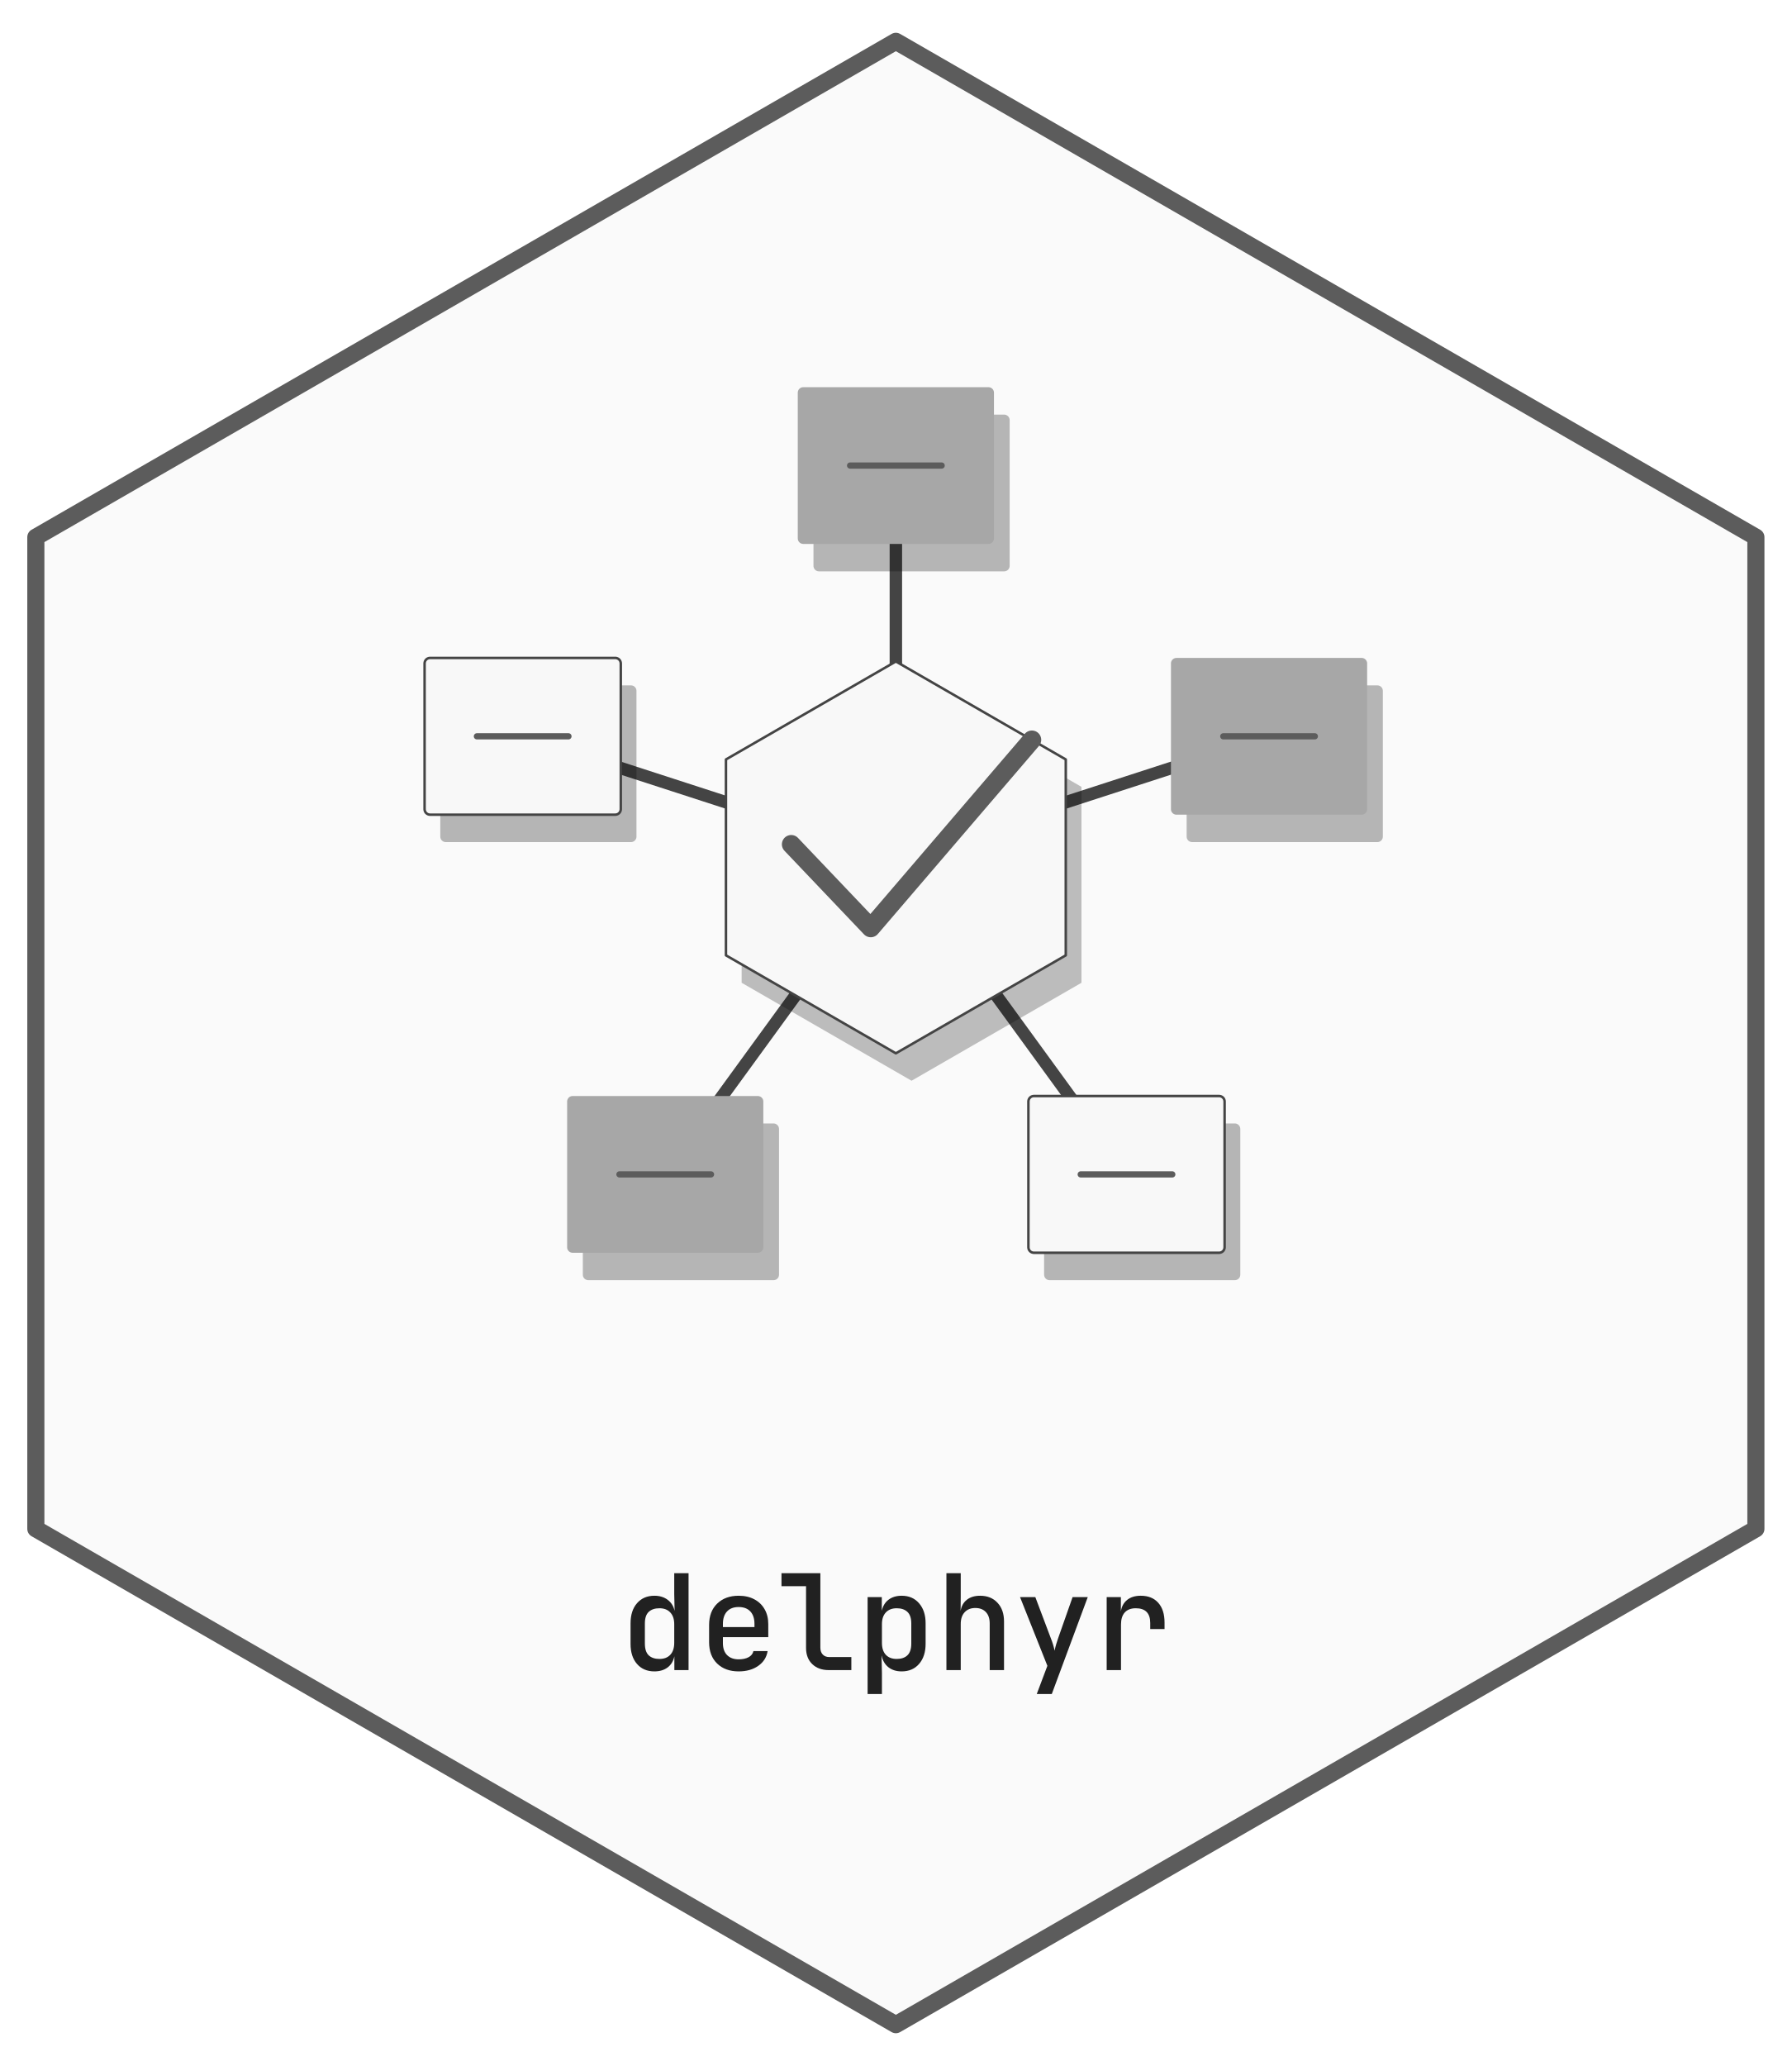
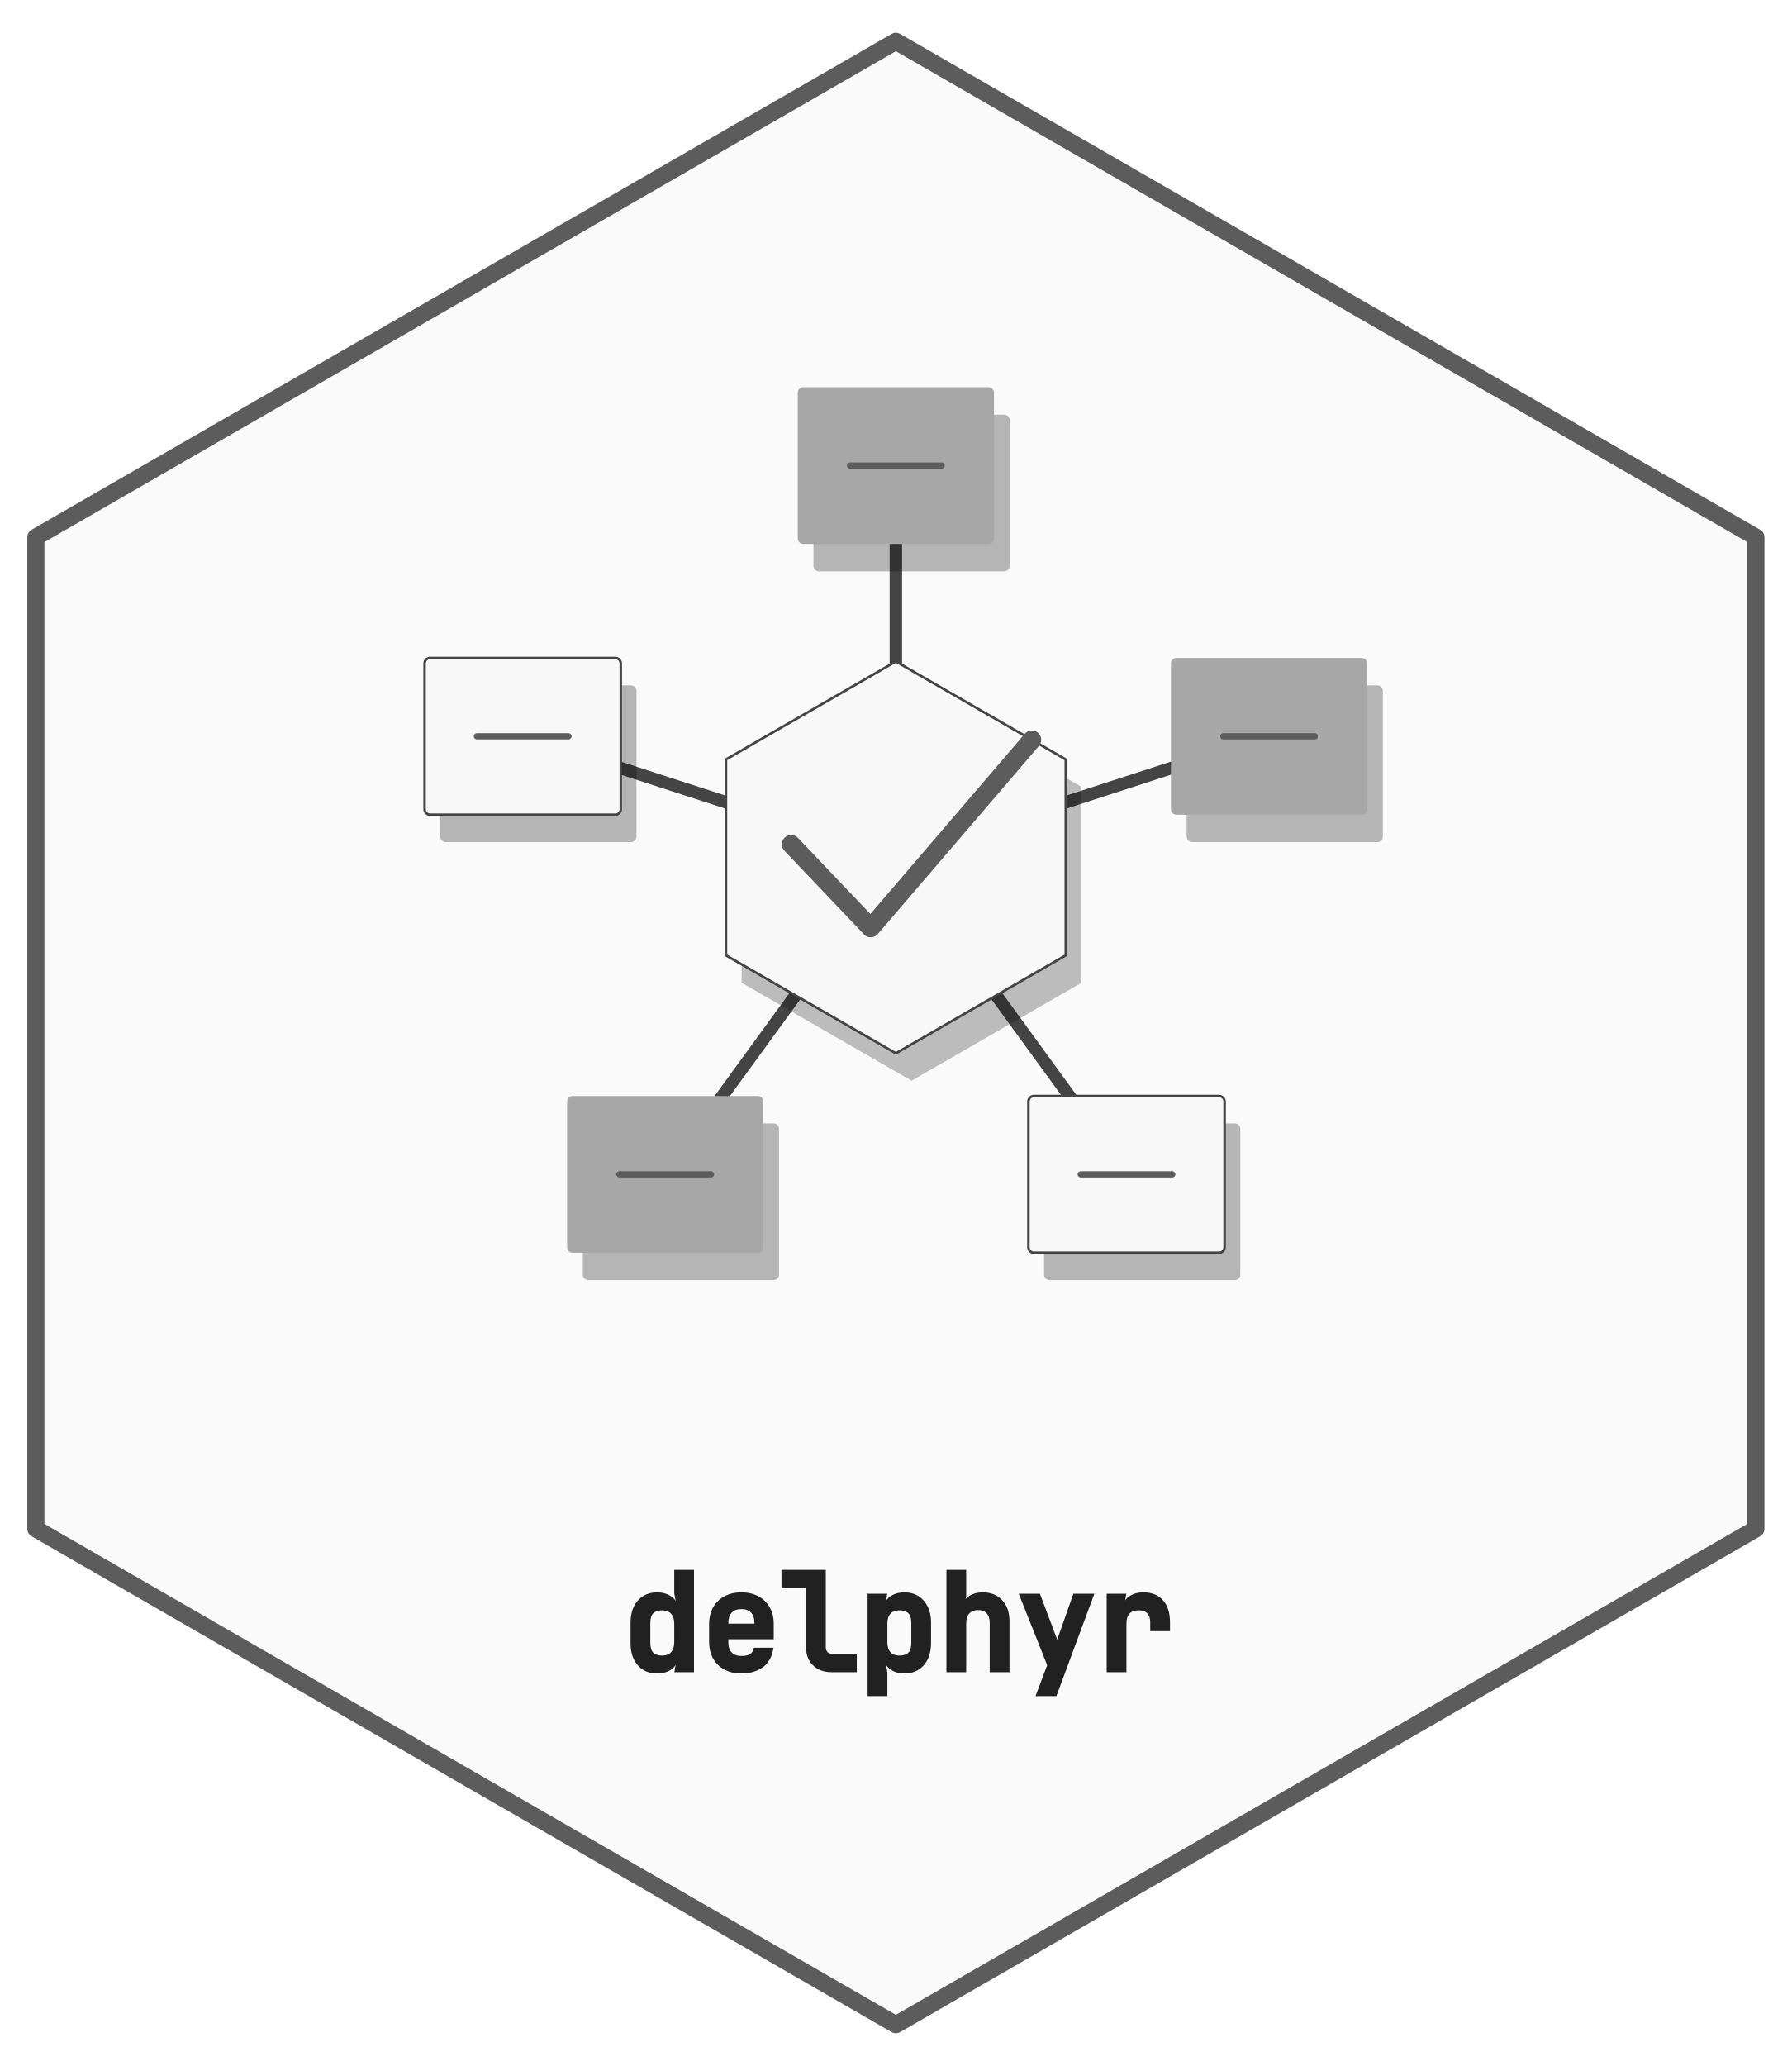
- <svg xmlns="http://www.w3.org/2000/svg" xmlns:xlink="http://www.w3.org/1999/xlink" width="432pt" height="498pt" viewBox="0 0 432 498">
+ <svg xmlns="http://www.w3.org/2000/svg" xmlns:xlink="http://www.w3.org/1999/xlink" width="432" height="498" viewBox="0 0 432 498">
  <defs>
    <g>
      <g id="glyph-0-0">
-         <path d="M 8.281 0.312 C 6.531 0.312 5.133 -0.281 4.094 -1.469 C 3.051 -2.664 2.531 -4.273 2.531 -6.297 L 2.531 -11.266 C 2.531 -13.316 3.051 -14.938 4.094 -16.125 C 5.133 -17.32 6.531 -17.922 8.281 -17.922 C 9.539 -17.922 10.602 -17.598 11.469 -16.953 C 12.332 -16.316 12.895 -15.422 13.156 -14.266 L 13.062 -18.344 L 13.062 -23.359 L 16.516 -23.359 L 16.516 0 L 13.094 0 L 13.094 -3.328 C 12.852 -2.172 12.312 -1.273 11.469 -0.641 C 10.625 -0.004 9.562 0.312 8.281 0.312 Z M 9.5 -2.688 C 10.613 -2.688 11.484 -3.02 12.109 -3.688 C 12.742 -4.363 13.062 -5.32 13.062 -6.562 L 13.062 -11.078 C 13.062 -12.285 12.742 -13.223 12.109 -13.891 C 11.484 -14.566 10.613 -14.906 9.5 -14.906 C 8.395 -14.906 7.531 -14.613 6.906 -14.031 C 6.289 -13.445 5.984 -12.516 5.984 -11.234 L 5.984 -6.406 C 5.984 -5.102 6.289 -4.156 6.906 -3.562 C 7.531 -2.977 8.395 -2.688 9.5 -2.688 Z M 9.5 -2.688 " />
+         <path d="M 8.938 0.312 C 6.988 0.312 5.43 -0.348 4.266 -1.672 C 3.109 -3.004 2.531 -4.766 2.531 -6.953 L 2.531 -11.922 C 2.531 -14.141 3.109 -15.91 4.266 -17.234 C 5.43 -18.566 6.988 -19.234 8.938 -19.234 C 10.344 -19.234 11.539 -18.863 12.531 -18.125 C 13.52 -17.395 13.945 -16.328 13.812 -14.922 L 13.062 -19 L 13.062 -24.672 L 17.828 -24.672 L 17.828 0 L 13.094 0 L 13.75 -3.984 C 13.906 -2.578 13.5 -1.508 12.531 -0.781 C 11.562 -0.051 10.363 0.312 8.938 0.312 Z M 10.156 -4 C 11.082 -4 11.797 -4.27 12.297 -4.812 C 12.805 -5.352 13.062 -6.156 13.062 -7.219 L 13.062 -11.734 C 13.062 -12.766 12.805 -13.551 12.297 -14.094 C 11.797 -14.633 11.082 -14.906 10.156 -14.906 C 9.227 -14.906 8.52 -14.676 8.031 -14.219 C 7.539 -13.758 7.297 -12.984 7.297 -11.891 L 7.297 -7.062 C 7.297 -5.945 7.539 -5.156 8.031 -4.688 C 8.52 -4.227 9.227 -4 10.156 -4 Z M 10.156 -4 " />
      </g>
      <g id="glyph-0-1">
-         <path d="M 9.594 0.312 C 7.445 0.312 5.723 -0.312 4.422 -1.562 C 3.117 -2.82 2.469 -4.539 2.469 -6.719 L 2.469 -10.875 C 2.469 -13.051 3.117 -14.77 4.422 -16.031 C 5.723 -17.289 7.445 -17.922 9.594 -17.922 C 11.051 -17.922 12.312 -17.633 13.375 -17.062 C 14.438 -16.5 15.258 -15.707 15.844 -14.688 C 16.438 -13.664 16.734 -12.473 16.734 -11.109 L 16.734 -7.938 L 5.797 -7.938 L 5.797 -6.5 C 5.797 -5.258 6.133 -4.297 6.812 -3.609 C 7.5 -2.93 8.426 -2.594 9.594 -2.594 C 10.562 -2.594 11.363 -2.766 12 -3.109 C 12.633 -3.461 13.02 -3.953 13.156 -4.578 L 16.578 -4.578 C 16.336 -3.086 15.582 -1.898 14.312 -1.016 C 13.051 -0.129 11.477 0.312 9.594 0.312 Z M 5.797 -11.109 L 5.797 -10.375 L 13.406 -10.375 L 13.406 -11.141 C 13.406 -12.441 13.07 -13.441 12.406 -14.141 C 11.75 -14.848 10.812 -15.203 9.594 -15.203 C 8.383 -15.203 7.445 -14.844 6.781 -14.125 C 6.125 -13.414 5.797 -12.41 5.797 -11.109 Z M 5.797 -11.109 " />
+         <path d="M 10.25 0.312 C 7.926 0.312 6.047 -0.375 4.609 -1.75 C 3.18 -3.133 2.469 -5.008 2.469 -7.375 L 2.469 -11.531 C 2.469 -13.895 3.18 -15.77 4.609 -17.156 C 6.047 -18.539 7.926 -19.234 10.25 -19.234 C 11.82 -19.234 13.188 -18.922 14.344 -18.297 C 15.508 -17.672 16.414 -16.797 17.062 -15.672 C 17.719 -14.547 18.047 -13.242 18.047 -11.766 L 18.047 -7.938 L 7.109 -7.938 L 7.109 -7.156 C 7.109 -6.094 7.383 -5.285 7.938 -4.734 C 8.488 -4.18 9.258 -3.906 10.25 -3.906 C 11.102 -3.906 11.781 -4.039 12.281 -4.312 C 12.781 -4.594 13.113 -5.117 13.281 -5.891 L 18 -5.891 C 17.656 -3.711 16.781 -2.133 15.375 -1.156 C 13.977 -0.176 12.27 0.312 10.25 0.312 Z M 7.109 -11.766 L 7.109 -11.688 L 13.406 -11.688 L 13.406 -11.797 C 13.406 -12.922 13.133 -13.77 12.594 -14.344 C 12.062 -14.914 11.281 -15.203 10.25 -15.203 C 9.227 -15.203 8.445 -14.91 7.906 -14.328 C 7.375 -13.754 7.109 -12.898 7.109 -11.766 Z M 7.109 -11.766 " />
      </g>
      <g id="glyph-0-2">
-         <path d="M 12.312 0 C 10.656 0 9.328 -0.484 8.328 -1.453 C 7.336 -2.422 6.844 -3.719 6.844 -5.344 L 6.844 -20.219 L 0.922 -20.219 L 0.922 -23.359 L 10.297 -23.359 L 10.297 -5.406 C 10.297 -4.707 10.488 -4.156 10.875 -3.75 C 11.258 -3.344 11.785 -3.141 12.453 -3.141 L 17.766 -3.141 L 17.766 0 Z M 12.312 0 " />
+         <path d="M 12.969 0 C 11.133 0 9.656 -0.547 8.531 -1.641 C 7.406 -2.734 6.844 -4.188 6.844 -6 L 6.844 -20.219 L 0.922 -20.219 L 0.922 -24.672 L 11.609 -24.672 L 11.609 -6.062 C 11.609 -5.539 11.738 -5.141 12 -4.859 C 12.258 -4.586 12.629 -4.453 13.109 -4.453 L 19.078 -4.453 L 19.078 0 Z M 12.969 0 " />
      </g>
      <g id="glyph-0-3">
-         <path d="M 2.688 5.766 L 2.688 -17.594 L 6.109 -17.594 L 6.109 -14.266 C 6.348 -15.422 6.883 -16.316 7.719 -16.953 C 8.562 -17.598 9.625 -17.922 10.906 -17.922 C 12.656 -17.922 14.051 -17.316 15.094 -16.109 C 16.145 -14.898 16.672 -13.297 16.672 -11.297 L 16.672 -6.344 C 16.672 -4.312 16.145 -2.691 15.094 -1.484 C 14.051 -0.285 12.656 0.312 10.906 0.312 C 9.625 0.312 8.555 -0.02 7.703 -0.688 C 6.859 -1.363 6.316 -2.285 6.078 -3.453 L 6.047 -3.453 L 6.141 0.734 L 6.141 5.766 Z M 9.703 -2.688 C 10.805 -2.688 11.664 -2.977 12.281 -3.562 C 12.906 -4.156 13.219 -5.102 13.219 -6.406 L 13.219 -11.234 C 13.219 -12.516 12.906 -13.445 12.281 -14.031 C 11.664 -14.613 10.805 -14.906 9.703 -14.906 C 8.586 -14.906 7.711 -14.566 7.078 -13.891 C 6.453 -13.223 6.141 -12.285 6.141 -11.078 L 6.141 -6.562 C 6.141 -5.32 6.453 -4.363 7.078 -3.688 C 7.711 -3.02 8.586 -2.688 9.703 -2.688 Z M 9.703 -2.688 " />
+         <path d="M 2.688 5.766 L 2.688 -18.906 L 7.422 -18.906 L 6.766 -14.922 C 6.609 -16.328 7.008 -17.395 7.969 -18.125 C 8.938 -18.863 10.133 -19.234 11.562 -19.234 C 13.508 -19.234 15.066 -18.562 16.234 -17.219 C 17.398 -15.875 17.984 -14.117 17.984 -11.953 L 17.984 -7 C 17.984 -4.801 17.398 -3.031 16.234 -1.688 C 15.066 -0.352 13.508 0.312 11.562 0.312 C 10.125 0.312 8.922 -0.07 7.953 -0.844 C 6.984 -1.613 6.566 -2.691 6.703 -4.078 L 6.734 -4.078 L 7.453 0.078 L 7.453 5.766 Z M 10.359 -4 C 11.285 -4 11.992 -4.227 12.484 -4.688 C 12.973 -5.156 13.219 -5.945 13.219 -7.062 L 13.219 -11.891 C 13.219 -12.984 12.973 -13.758 12.484 -14.219 C 11.992 -14.676 11.285 -14.906 10.359 -14.906 C 9.43 -14.906 8.711 -14.633 8.203 -14.094 C 7.703 -13.551 7.453 -12.766 7.453 -11.734 L 7.453 -7.219 C 7.453 -6.156 7.703 -5.352 8.203 -4.812 C 8.711 -4.27 9.43 -4 10.359 -4 Z M 10.359 -4 " />
      </g>
      <g id="glyph-0-4">
-         <path d="M 2.688 0 L 2.688 -23.359 L 6.141 -23.359 L 6.141 -17.594 L 6.109 -14.234 C 6.285 -15.391 6.781 -16.289 7.594 -16.938 C 8.414 -17.594 9.488 -17.922 10.812 -17.922 C 12.562 -17.922 13.957 -17.359 15 -16.234 C 16.051 -15.117 16.578 -13.613 16.578 -11.719 L 16.578 0 L 13.125 0 L 13.125 -11.234 C 13.125 -12.43 12.812 -13.352 12.188 -14 C 11.57 -14.645 10.727 -14.969 9.656 -14.969 C 8.57 -14.969 7.711 -14.625 7.078 -13.938 C 6.453 -13.258 6.141 -12.316 6.141 -11.109 L 6.141 0 Z M 2.688 0 " />
+         <path d="M 2.688 0 L 2.688 -24.672 L 7.453 -24.672 L 7.453 -18.25 L 6.766 -14.891 C 6.535 -16.285 6.891 -17.359 7.828 -18.109 C 8.773 -18.859 9.988 -19.234 11.469 -19.234 C 13.406 -19.234 14.957 -18.609 16.125 -17.359 C 17.301 -16.109 17.891 -14.445 17.891 -12.375 L 17.891 0 L 13.125 0 L 13.125 -11.891 C 13.125 -12.91 12.875 -13.676 12.375 -14.188 C 11.883 -14.707 11.195 -14.969 10.312 -14.969 C 9.414 -14.969 8.711 -14.691 8.203 -14.141 C 7.703 -13.598 7.453 -12.805 7.453 -11.766 L 7.453 0 Z M 2.688 0 " />
      </g>
      <g id="glyph-0-5">
-         <path d="M 5.469 5.766 L 8.031 -1.031 L 1.438 -17.594 L 5.125 -17.594 L 8.859 -7.688 C 9.055 -7.207 9.238 -6.691 9.406 -6.141 C 9.57 -5.586 9.691 -5.098 9.766 -4.672 C 9.848 -5.098 9.969 -5.586 10.125 -6.141 C 10.289 -6.691 10.457 -7.207 10.625 -7.688 L 14.109 -17.594 L 17.766 -17.594 L 9.094 5.766 Z M 5.469 5.766 " />
+         <path d="M 5.172 5.766 L 7.984 -1.688 L 1.125 -18.906 L 6.234 -18.906 L 10.125 -8.578 C 10.332 -8.086 10.52 -7.555 10.688 -6.984 C 10.863 -6.41 10.781 -6.082 10.438 -6 C 10.082 -6.082 9.988 -6.406 10.156 -6.969 C 10.32 -7.539 10.488 -8.07 10.656 -8.562 L 14.297 -18.906 L 19.359 -18.906 L 10.203 5.766 Z M 5.172 5.766 " />
      </g>
      <g id="glyph-0-6">
-         <path d="M 3.328 0 L 3.328 -17.594 L 6.75 -17.594 L 6.75 -14.141 C 6.926 -15.316 7.426 -16.238 8.25 -16.906 C 9.082 -17.582 10.18 -17.922 11.547 -17.922 C 13.359 -17.922 14.766 -17.352 15.766 -16.219 C 16.773 -15.094 17.281 -13.504 17.281 -11.453 L 17.281 -9.891 L 13.828 -9.891 L 13.828 -11.359 C 13.828 -13.723 12.664 -14.906 10.344 -14.906 C 9.188 -14.906 8.301 -14.566 7.688 -13.891 C 7.082 -13.223 6.781 -12.25 6.781 -10.969 L 6.781 0 Z M 3.328 0 " />
+         <path d="M 3.328 0 L 3.328 -18.906 L 8.062 -18.906 L 7.406 -14.797 C 7.176 -16.203 7.535 -17.289 8.484 -18.062 C 9.441 -18.844 10.68 -19.234 12.203 -19.234 C 14.211 -19.234 15.781 -18.598 16.906 -17.328 C 18.031 -16.066 18.594 -14.328 18.594 -12.109 L 18.594 -9.891 L 13.828 -9.891 L 13.828 -12.016 C 13.828 -13.941 12.883 -14.906 11 -14.906 C 10.039 -14.906 9.316 -14.633 8.828 -14.094 C 8.336 -13.562 8.094 -12.738 8.094 -11.625 L 8.094 0 Z M 3.328 0 " />
      </g>
    </g>
  </defs>
  <path fill-rule="nonzero" fill="rgb(98.039%, 98.039%, 98.039%)" fill-opacity="1" stroke-width="4.125" stroke-linecap="round" stroke-linejoin="round" stroke="rgb(36.078%, 36.078%, 36.078%)" stroke-opacity="1" stroke-miterlimit="10" d="M 216 9.961 L 423.359 129.48 L 423.359 368.52 L 216 488.039 L 8.641 368.52 L 8.641 129.48 Z M 216 9.961 " />
  <path fill="none" stroke-width="3" stroke-linecap="round" stroke-linejoin="round" stroke="rgb(26.667%, 26.667%, 26.667%)" stroke-opacity="1" stroke-miterlimit="10" d="M 216 206.672 L 216 112.219 " />
  <path fill-rule="nonzero" fill="rgb(1.961%, 1.961%, 1.961%)" fill-opacity="0.278" d="M 197.453 137.723 L 242.113 137.723 L 242.062 137.719 L 242.273 137.711 L 242.48 137.668 L 242.68 137.594 L 242.863 137.488 L 243.031 137.352 L 243.172 137.191 L 243.285 137.012 L 243.367 136.816 L 243.418 136.609 L 243.438 136.398 L 243.438 101.262 L 243.418 101.051 L 243.367 100.844 L 243.285 100.648 L 243.172 100.469 L 243.031 100.309 L 242.863 100.176 L 242.68 100.07 L 242.48 99.992 L 242.273 99.949 L 242.113 99.941 L 197.453 99.941 L 197.613 99.949 L 197.402 99.941 L 197.191 99.969 L 196.984 100.027 L 196.793 100.117 L 196.617 100.238 L 196.465 100.387 L 196.336 100.555 L 196.238 100.746 L 196.172 100.945 L 196.137 101.156 L 196.133 101.262 L 196.133 136.398 L 196.137 136.293 L 196.137 136.504 L 196.172 136.715 L 196.238 136.918 L 196.336 137.105 L 196.465 137.277 L 196.617 137.422 L 196.793 137.543 L 196.984 137.637 L 197.191 137.695 L 197.402 137.719 Z M 197.453 137.723 " />
  <path fill-rule="nonzero" fill="rgb(65.49%, 65.49%, 65.49%)" fill-opacity="1" d="M 193.672 131.109 L 238.328 131.109 L 238.277 131.109 L 238.488 131.102 L 238.699 131.059 L 238.898 130.98 L 239.082 130.875 L 239.246 130.742 L 239.387 130.582 L 239.5 130.402 L 239.582 130.207 L 239.637 130 L 239.652 129.789 L 239.652 94.652 L 239.637 94.441 L 239.582 94.234 L 239.5 94.039 L 239.387 93.855 L 239.246 93.699 L 239.082 93.562 L 238.898 93.457 L 238.699 93.383 L 238.488 93.34 L 238.328 93.328 L 193.672 93.328 L 193.828 93.34 L 193.617 93.332 L 193.406 93.355 L 193.203 93.414 L 193.008 93.508 L 192.836 93.629 L 192.68 93.773 L 192.551 93.945 L 192.453 94.133 L 192.387 94.336 L 192.352 94.547 L 192.348 94.652 L 192.348 129.789 L 192.352 129.68 L 192.352 129.895 L 192.387 130.105 L 192.453 130.305 L 192.551 130.492 L 192.68 130.664 L 192.836 130.812 L 193.008 130.934 L 193.203 131.023 L 193.406 131.082 L 193.617 131.109 Z M 193.672 131.109 " />
  <path fill="none" stroke-width="1.5" stroke-linecap="round" stroke-linejoin="round" stroke="rgb(36.078%, 36.078%, 36.078%)" stroke-opacity="1" stroke-miterlimit="10" d="M 204.961 112.219 L 227.039 112.219 " />
  <path fill="none" stroke-width="3" stroke-linecap="round" stroke-linejoin="round" stroke="rgb(26.667%, 26.667%, 26.667%)" stroke-opacity="1" stroke-miterlimit="10" d="M 216 206.672 L 126.023 177.484 " />
  <path fill-rule="nonzero" fill="rgb(1.961%, 1.961%, 1.961%)" fill-opacity="0.278" d="M 107.477 202.984 L 152.137 202.984 L 152.082 202.984 L 152.297 202.977 L 152.504 202.934 L 152.703 202.855 L 152.887 202.75 L 153.051 202.617 L 153.195 202.457 L 153.309 202.277 L 153.391 202.082 L 153.441 201.875 L 153.457 201.664 L 153.457 166.527 L 153.441 166.316 L 153.391 166.109 L 153.309 165.914 L 153.195 165.734 L 153.051 165.574 L 152.887 165.438 L 152.703 165.332 L 152.504 165.258 L 152.297 165.215 L 152.137 165.203 L 107.477 165.203 L 107.637 165.215 L 107.422 165.207 L 107.211 165.23 L 107.008 165.289 L 106.816 165.383 L 106.641 165.504 L 106.488 165.648 L 106.359 165.82 L 106.262 166.008 L 106.191 166.211 L 106.16 166.422 L 106.156 166.527 L 106.156 201.664 L 106.16 201.555 L 106.16 201.77 L 106.191 201.98 L 106.262 202.18 L 106.359 202.371 L 106.488 202.539 L 106.641 202.688 L 106.816 202.809 L 107.008 202.898 L 107.211 202.957 L 107.422 202.984 Z M 107.477 202.984 " />
  <path fill-rule="nonzero" fill="rgb(97.255%, 97.255%, 97.255%)" fill-opacity="1" stroke-width="0.6" stroke-linecap="round" stroke-linejoin="round" stroke="rgb(26.667%, 26.667%, 26.667%)" stroke-opacity="1" stroke-miterlimit="10" d="M 103.691 196.375 L 148.352 196.375 L 148.301 196.371 L 148.512 196.363 L 148.719 196.32 L 148.918 196.246 L 149.102 196.141 L 149.27 196.004 L 149.41 195.844 L 149.523 195.664 L 149.605 195.469 L 149.656 195.262 L 149.676 195.051 L 149.676 159.914 L 149.656 159.703 L 149.605 159.496 L 149.523 159.301 L 149.41 159.121 L 149.27 158.961 L 149.102 158.828 L 148.918 158.723 L 148.719 158.645 L 148.512 158.602 L 148.352 158.594 L 103.691 158.594 L 103.852 158.602 L 103.641 158.594 L 103.43 158.621 L 103.223 158.68 L 103.031 158.77 L 102.855 158.891 L 102.703 159.039 L 102.574 159.207 L 102.477 159.398 L 102.41 159.598 L 102.375 159.809 L 102.371 159.914 L 102.371 195.051 L 102.375 194.945 L 102.375 195.156 L 102.41 195.367 L 102.477 195.57 L 102.574 195.758 L 102.703 195.93 L 102.855 196.074 L 103.031 196.195 L 103.223 196.289 L 103.43 196.348 L 103.641 196.371 Z M 103.691 196.375 " />
  <path fill="none" stroke-width="1.5" stroke-linecap="round" stroke-linejoin="round" stroke="rgb(36.078%, 36.078%, 36.078%)" stroke-opacity="1" stroke-miterlimit="10" d="M 114.984 177.484 L 137.059 177.484 " />
  <path fill="none" stroke-width="3" stroke-linecap="round" stroke-linejoin="round" stroke="rgb(26.667%, 26.667%, 26.667%)" stroke-opacity="1" stroke-miterlimit="10" d="M 216 206.672 L 160.391 283.082 " />
  <path fill-rule="nonzero" fill="rgb(1.961%, 1.961%, 1.961%)" fill-opacity="0.278" d="M 141.844 308.582 L 186.504 308.582 L 186.453 308.582 L 186.664 308.574 L 186.871 308.531 L 187.07 308.457 L 187.258 308.348 L 187.422 308.215 L 187.562 308.055 L 187.676 307.875 L 187.758 307.68 L 187.809 307.473 L 187.828 307.262 L 187.828 272.125 L 187.809 271.914 L 187.758 271.707 L 187.676 271.512 L 187.562 271.332 L 187.422 271.172 L 187.258 271.039 L 187.07 270.93 L 186.871 270.855 L 186.664 270.812 L 186.504 270.805 L 141.844 270.805 L 142.004 270.812 L 141.793 270.805 L 141.582 270.832 L 141.375 270.891 L 141.184 270.98 L 141.008 271.102 L 140.855 271.25 L 140.727 271.418 L 140.629 271.609 L 140.562 271.809 L 140.527 272.02 L 140.523 272.125 L 140.523 307.262 L 140.527 307.156 L 140.527 307.367 L 140.562 307.578 L 140.629 307.781 L 140.727 307.969 L 140.855 308.137 L 141.008 308.285 L 141.184 308.406 L 141.375 308.496 L 141.582 308.559 L 141.793 308.582 Z M 141.844 308.582 " />
  <path fill-rule="nonzero" fill="rgb(65.49%, 65.49%, 65.49%)" fill-opacity="1" d="M 138.062 301.973 L 182.719 301.973 L 182.668 301.973 L 182.879 301.961 L 183.09 301.918 L 183.289 301.844 L 183.473 301.738 L 183.637 301.602 L 183.777 301.445 L 183.891 301.266 L 183.977 301.07 L 184.027 300.863 L 184.043 300.648 L 184.043 265.516 L 184.027 265.301 L 183.977 265.094 L 183.891 264.898 L 183.777 264.719 L 183.637 264.562 L 183.473 264.426 L 183.289 264.32 L 183.09 264.246 L 182.879 264.203 L 182.719 264.191 L 138.062 264.191 L 138.219 264.203 L 138.008 264.191 L 137.797 264.219 L 137.594 264.277 L 137.398 264.367 L 137.227 264.488 L 137.07 264.637 L 136.945 264.809 L 136.844 264.996 L 136.777 265.199 L 136.742 265.406 L 136.738 265.516 L 136.738 300.648 L 136.742 300.543 L 136.742 300.758 L 136.777 300.965 L 136.844 301.168 L 136.945 301.355 L 137.07 301.527 L 137.227 301.676 L 137.398 301.797 L 137.594 301.887 L 137.797 301.945 L 138.008 301.973 Z M 138.062 301.973 " />
  <path fill="none" stroke-width="1.5" stroke-linecap="round" stroke-linejoin="round" stroke="rgb(36.078%, 36.078%, 36.078%)" stroke-opacity="1" stroke-miterlimit="10" d="M 149.352 283.082 L 171.43 283.082 " />
  <path fill="none" stroke-width="3" stroke-linecap="round" stroke-linejoin="round" stroke="rgb(26.667%, 26.667%, 26.667%)" stroke-opacity="1" stroke-miterlimit="10" d="M 216 206.672 L 271.609 283.082 " />
  <path fill-rule="nonzero" fill="rgb(1.961%, 1.961%, 1.961%)" fill-opacity="0.278" d="M 253.062 308.582 L 297.723 308.582 L 297.672 308.582 L 297.883 308.574 L 298.09 308.531 L 298.289 308.457 L 298.473 308.348 L 298.641 308.215 L 298.781 308.055 L 298.895 307.875 L 298.977 307.68 L 299.027 307.473 L 299.047 307.262 L 299.047 272.125 L 299.027 271.914 L 298.977 271.707 L 298.895 271.512 L 298.781 271.332 L 298.641 271.172 L 298.473 271.039 L 298.289 270.93 L 298.09 270.855 L 297.883 270.812 L 297.723 270.805 L 253.062 270.805 L 253.223 270.812 L 253.012 270.805 L 252.801 270.832 L 252.594 270.891 L 252.402 270.98 L 252.227 271.102 L 252.074 271.25 L 251.945 271.418 L 251.848 271.609 L 251.781 271.809 L 251.746 272.02 L 251.742 272.125 L 251.742 307.262 L 251.746 307.156 L 251.746 307.367 L 251.781 307.578 L 251.848 307.781 L 251.945 307.969 L 252.074 308.137 L 252.227 308.285 L 252.402 308.406 L 252.594 308.496 L 252.801 308.559 L 253.012 308.582 Z M 253.062 308.582 " />
  <path fill-rule="nonzero" fill="rgb(97.255%, 97.255%, 97.255%)" fill-opacity="1" stroke-width="0.6" stroke-linecap="round" stroke-linejoin="round" stroke="rgb(26.667%, 26.667%, 26.667%)" stroke-opacity="1" stroke-miterlimit="10" d="M 249.281 301.973 L 293.938 301.973 L 293.887 301.973 L 294.098 301.961 L 294.309 301.918 L 294.504 301.844 L 294.691 301.738 L 294.855 301.602 L 294.996 301.445 L 295.109 301.266 L 295.191 301.07 L 295.242 300.863 L 295.262 300.648 L 295.262 265.516 L 295.242 265.301 L 295.191 265.094 L 295.109 264.898 L 294.996 264.719 L 294.855 264.562 L 294.691 264.426 L 294.504 264.32 L 294.309 264.246 L 294.098 264.203 L 293.938 264.191 L 249.281 264.191 L 249.438 264.203 L 249.227 264.191 L 249.016 264.219 L 248.812 264.277 L 248.617 264.367 L 248.441 264.488 L 248.289 264.637 L 248.16 264.809 L 248.062 264.996 L 247.996 265.199 L 247.961 265.406 L 247.957 265.516 L 247.957 300.648 L 247.961 300.543 L 247.961 300.758 L 247.996 300.965 L 248.062 301.168 L 248.16 301.355 L 248.289 301.527 L 248.441 301.676 L 248.617 301.797 L 248.812 301.887 L 249.016 301.945 L 249.227 301.973 Z M 249.281 301.973 " />
  <path fill="none" stroke-width="1.5" stroke-linecap="round" stroke-linejoin="round" stroke="rgb(36.078%, 36.078%, 36.078%)" stroke-opacity="1" stroke-miterlimit="10" d="M 260.57 283.082 L 282.648 283.082 " />
  <path fill="none" stroke-width="3" stroke-linecap="round" stroke-linejoin="round" stroke="rgb(26.667%, 26.667%, 26.667%)" stroke-opacity="1" stroke-miterlimit="10" d="M 216 206.672 L 305.977 177.484 " />
  <path fill-rule="nonzero" fill="rgb(1.961%, 1.961%, 1.961%)" fill-opacity="0.278" d="M 287.434 202.984 L 332.09 202.984 L 332.039 202.984 L 332.25 202.977 L 332.461 202.934 L 332.66 202.855 L 332.844 202.75 L 333.008 202.617 L 333.148 202.457 L 333.262 202.277 L 333.348 202.082 L 333.398 201.875 L 333.414 201.664 L 333.414 166.527 L 333.398 166.316 L 333.348 166.109 L 333.262 165.914 L 333.148 165.734 L 333.008 165.574 L 332.844 165.438 L 332.66 165.332 L 332.461 165.258 L 332.25 165.215 L 332.09 165.203 L 287.434 165.203 L 287.59 165.215 L 287.379 165.207 L 287.168 165.23 L 286.965 165.289 L 286.77 165.383 L 286.598 165.504 L 286.441 165.648 L 286.316 165.82 L 286.215 166.008 L 286.148 166.211 L 286.113 166.422 L 286.109 166.527 L 286.109 201.664 L 286.113 201.555 L 286.113 201.77 L 286.148 201.98 L 286.215 202.18 L 286.316 202.371 L 286.441 202.539 L 286.598 202.688 L 286.77 202.809 L 286.965 202.898 L 287.168 202.957 L 287.379 202.984 Z M 287.434 202.984 " />
  <path fill-rule="nonzero" fill="rgb(65.49%, 65.49%, 65.49%)" fill-opacity="1" d="M 283.648 196.375 L 328.309 196.375 L 328.254 196.371 L 328.465 196.363 L 328.676 196.32 L 328.875 196.246 L 329.059 196.141 L 329.223 196.004 L 329.363 195.844 L 329.477 195.664 L 329.562 195.469 L 329.613 195.262 L 329.629 195.051 L 329.629 159.914 L 329.613 159.703 L 329.562 159.496 L 329.477 159.301 L 329.363 159.121 L 329.223 158.961 L 329.059 158.828 L 328.875 158.723 L 328.676 158.645 L 328.465 158.602 L 328.309 158.594 L 283.648 158.594 L 283.809 158.602 L 283.594 158.594 L 283.383 158.621 L 283.18 158.68 L 282.988 158.77 L 282.812 158.891 L 282.656 159.039 L 282.531 159.207 L 282.43 159.398 L 282.363 159.598 L 282.328 159.809 L 282.324 159.914 L 282.324 195.051 L 282.328 194.945 L 282.328 195.156 L 282.363 195.367 L 282.43 195.57 L 282.531 195.758 L 282.656 195.93 L 282.812 196.074 L 282.988 196.195 L 283.18 196.289 L 283.383 196.348 L 283.594 196.371 Z M 283.648 196.375 " />
  <path fill="none" stroke-width="1.5" stroke-linecap="round" stroke-linejoin="round" stroke="rgb(36.078%, 36.078%, 36.078%)" stroke-opacity="1" stroke-miterlimit="10" d="M 294.941 177.484 L 317.016 177.484 " />
  <path fill-rule="nonzero" fill="rgb(1.961%, 1.961%, 1.961%)" fill-opacity="0.251" d="M 219.785 166.055 L 178.816 189.668 L 178.816 236.895 L 219.785 260.508 L 260.75 236.895 L 260.75 189.668 Z M 219.785 166.055 " />
  <path fill-rule="nonzero" fill="rgb(97.255%, 97.255%, 97.255%)" fill-opacity="1" stroke-width="0.6" stroke-linecap="round" stroke-linejoin="round" stroke="rgb(26.667%, 26.667%, 26.667%)" stroke-opacity="1" stroke-miterlimit="10" d="M 216 159.445 L 175.035 183.059 L 175.035 230.281 L 216 253.895 L 256.965 230.281 L 256.965 183.059 Z M 216 159.445 " />
  <path fill="none" stroke-width="4.5" stroke-linecap="round" stroke-linejoin="round" stroke="rgb(36.078%, 36.078%, 36.078%)" stroke-opacity="1" stroke-miterlimit="10" d="M 190.77 203.523 L 209.945 223.672 L 248.797 178.336 " />
  <g fill="rgb(12.941%, 12.941%, 12.941%)" fill-opacity="1">
-     <use xlink:href="#glyph-0-0" x="149.5" y="402.569" />
-     <use xlink:href="#glyph-0-1" x="168.5" y="402.569" />
-     <use xlink:href="#glyph-0-2" x="187.5" y="402.569" />
-     <use xlink:href="#glyph-0-3" x="206.5" y="402.569" />
-     <use xlink:href="#glyph-0-4" x="225.5" y="402.569" />
-     <use xlink:href="#glyph-0-5" x="244.5" y="402.569" />
-     <use xlink:href="#glyph-0-6" x="263.5" y="402.569" />
+     <use xlink:href="#glyph-0-0" x="149.5" y="403.069" />
+     <use xlink:href="#glyph-0-1" x="168.5" y="403.069" />
+     <use xlink:href="#glyph-0-2" x="187.5" y="403.069" />
+     <use xlink:href="#glyph-0-3" x="206.5" y="403.069" />
+     <use xlink:href="#glyph-0-4" x="225.5" y="403.069" />
+     <use xlink:href="#glyph-0-5" x="244.5" y="403.069" />
+     <use xlink:href="#glyph-0-6" x="263.5" y="403.069" />
  </g>
</svg>
